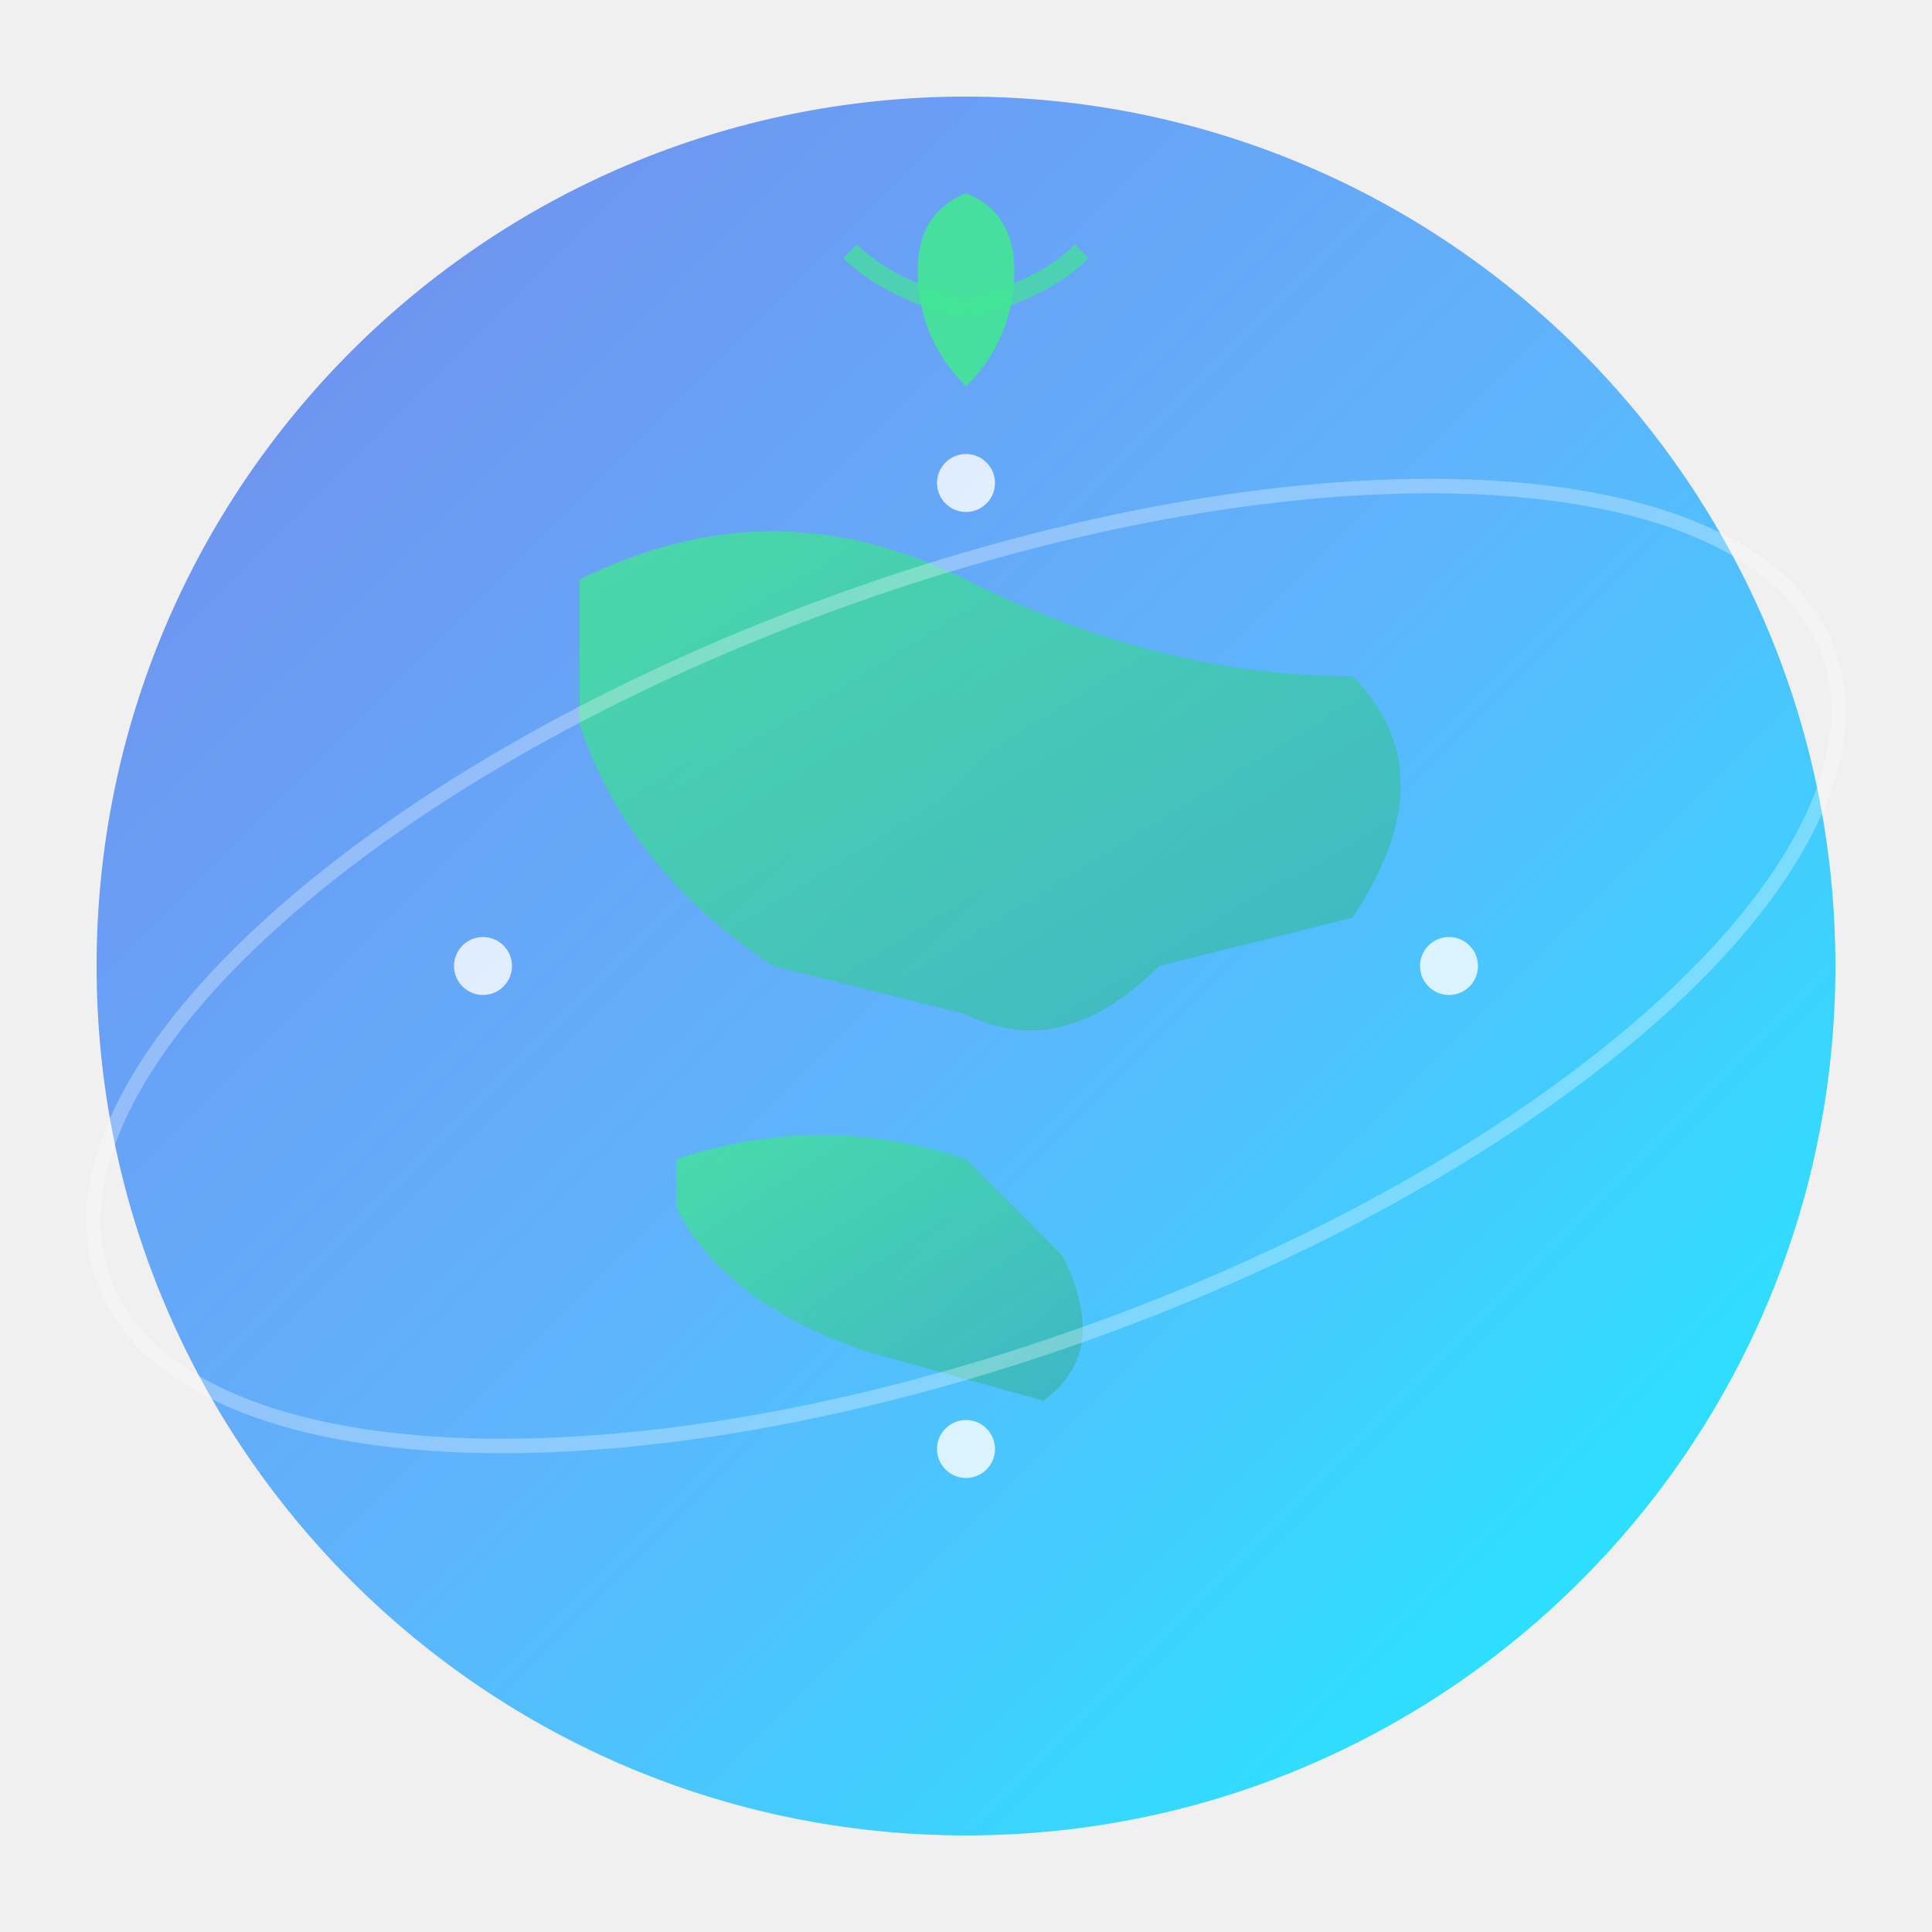
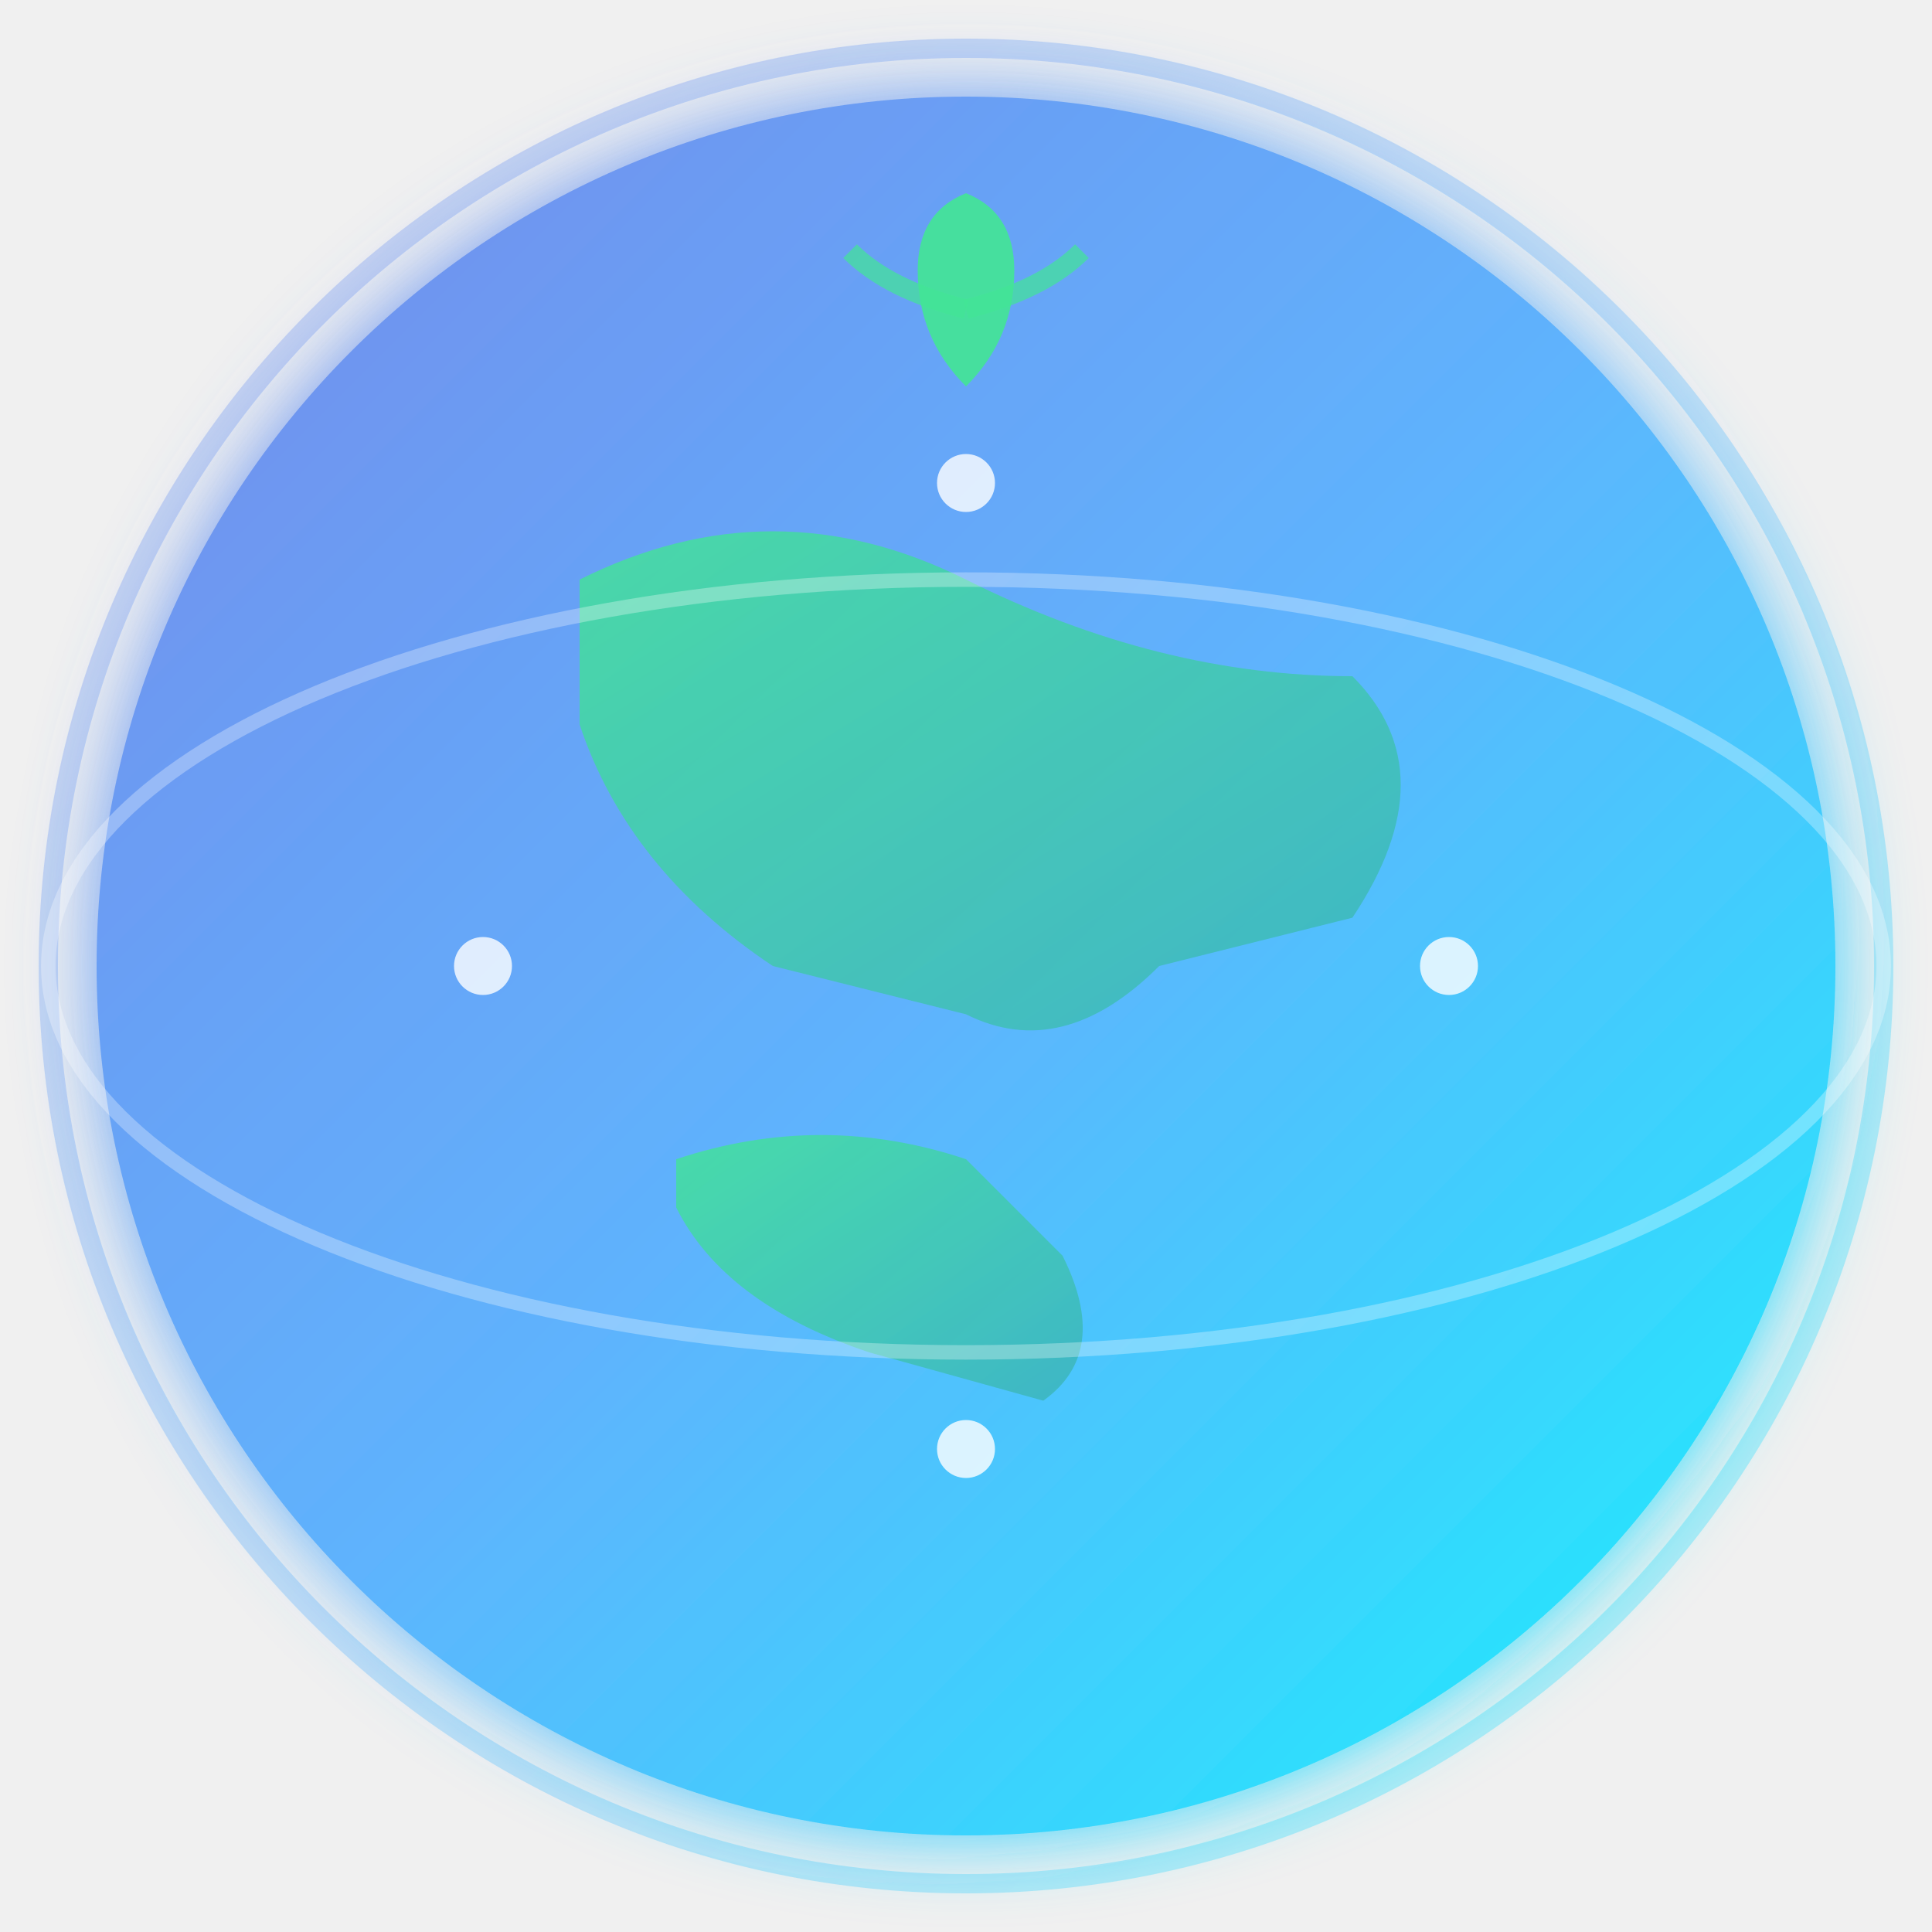
<svg xmlns="http://www.w3.org/2000/svg" width="200" height="200" viewBox="0 0 200 200" fill="none">
  <defs>
    <linearGradient id="earthGradient" x1="0%" y1="0%" x2="100%" y2="100%">
-       <stop offset="0%" style="stop-color:#667eea;stop-opacity:1" />
-       <stop offset="50%" style="stop-color:#4facfe;stop-opacity:1" />
-       <stop offset="100%" style="stop-color:#00f2fe;stop-opacity:1" />
+       <stop offset="0%" style="stop-color:#667eea;stop-opacity:1">
+         <animate attributeName="stop-color" values="#667eea;#4facfe;#667eea" dur="5s" repeatCount="indefinite" />
+       </stop>
+       <stop offset="50%" style="stop-color:#4facfe;stop-opacity:1">
+         <animate attributeName="stop-color" values="#4facfe;#00f2fe;#4facfe" dur="5s" repeatCount="indefinite" />
+       </stop>
+       <stop offset="100%" style="stop-color:#00f2fe;stop-opacity:1">
+         <animate attributeName="stop-color" values="#00f2fe;#3bb2b8;#00f2fe" dur="5s" repeatCount="indefinite" />
+       </stop>
    </linearGradient>
    <linearGradient id="landGradient" x1="0%" y1="0%" x2="100%" y2="100%">
      <stop offset="0%" style="stop-color:#42e695;stop-opacity:1" />
      <stop offset="100%" style="stop-color:#3bb2b8;stop-opacity:1" />
    </linearGradient>
+     <filter id="glow">
+       <feGaussianBlur stdDeviation="4" result="coloredBlur" />
+       <feMerge>
+         <feMergeNode in="coloredBlur" />
+         <feMergeNode in="SourceGraphic" />
+       </feMerge>
+     </filter>
  </defs>
-   <circle cx="100" cy="100" r="90" fill="url(#earthGradient)" opacity="0.9" />
-   <path d="M 60,60 Q 80,50 100,60 T 140,70 Q 150,80 140,95 L 120,100 Q 110,110 100,105 L 80,100 Q 65,90 60,75 Z" fill="url(#landGradient)" opacity="0.8" />
-   <path d="M 70,120 Q 85,115 100,120 L 110,130 Q 115,140 108,145 L 90,140 Q 75,135 70,125 Z" fill="url(#landGradient)" opacity="0.8" />
-   <path d="M 100,40 Q 95,35 95,28 Q 95,22 100,20 Q 105,22 105,28 Q 105,35 100,40 Z" fill="#42e695" opacity="0.9" />
-   <path d="M 100,32 Q 92,30 88,26" stroke="#42e695" stroke-width="2" fill="none" opacity="0.7" />
-   <path d="M 100,32 Q 108,30 112,26" stroke="#42e695" stroke-width="2" fill="none" opacity="0.7" />
-   <ellipse cx="100" cy="100" rx="95" ry="40" stroke="#ffffff" stroke-width="1.5" fill="none" opacity="0.3" transform="rotate(-20 100 100)" />
-   <circle cx="50" cy="100" r="3" fill="#ffffff" opacity="0.8" />
-   <circle cx="150" cy="100" r="3" fill="#ffffff" opacity="0.8" />
-   <circle cx="100" cy="50" r="3" fill="#ffffff" opacity="0.8" />
-   <circle cx="100" cy="150" r="3" fill="#ffffff" opacity="0.8" />
+   <circle cx="100" cy="100" r="95" fill="none" stroke="url(#earthGradient)" stroke-width="2" opacity="0.3">
+     <animate attributeName="r" values="95;100;95" dur="3s" repeatCount="indefinite" />
+     <animate attributeName="opacity" values="0.3;0.6;0.3" dur="3s" repeatCount="indefinite" />
+   </circle>
+   <circle cx="100" cy="100" r="90" fill="url(#earthGradient)" opacity="0.9" filter="url(#glow)">
+     <animate attributeName="opacity" values="0.9;1;0.9" dur="4s" repeatCount="indefinite" />
+   </circle>
+   <g>
+     <animateTransform attributeName="transform" type="rotate" from="0 100 100" to="360 100 100" dur="30s" repeatCount="indefinite" />
+     <path d="M 60,60 Q 80,50 100,60 T 140,70 Q 150,80 140,95 L 120,100 Q 110,110 100,105 L 80,100 Q 65,90 60,75 Z" fill="url(#landGradient)" opacity="0.8" />
+     <path d="M 70,120 Q 85,115 100,120 L 110,130 Q 115,140 108,145 L 90,140 Q 75,135 70,125 Z" fill="url(#landGradient)" opacity="0.8" />
+   </g>
+   <g>
+     <path d="M 100,40 Q 95,35 95,28 Q 95,22 100,20 Q 105,22 105,28 Q 105,35 100,40 Z" fill="#42e695" opacity="0.9">
+       <animate attributeName="opacity" values="0.9;1;0.9" dur="2s" repeatCount="indefinite" />
+       <animateTransform attributeName="transform" type="scale" values="1;1.1;1" additive="sum" dur="2s" repeatCount="indefinite" />
+     </path>
+     <path d="M 100,32 Q 92,30 88,26" stroke="#42e695" stroke-width="2" fill="none" opacity="0.7">
+       <animate attributeName="opacity" values="0.7;1;0.7" dur="2s" begin="0.2s" repeatCount="indefinite" />
+     </path>
+     <path d="M 100,32 Q 108,30 112,26" stroke="#42e695" stroke-width="2" fill="none" opacity="0.7">
+       <animate attributeName="opacity" values="0.7;1;0.7" dur="2s" begin="0.4s" repeatCount="indefinite" />
+     </path>
+   </g>
+   <ellipse cx="100" cy="100" rx="95" ry="40" stroke="#ffffff" stroke-width="1.5" fill="none" opacity="0.3">
+     <animateTransform attributeName="transform" type="rotate" from="0 100 100" to="360 100 100" dur="8s" repeatCount="indefinite" />
+     <animate attributeName="opacity" values="0.3;0.5;0.3" dur="3s" repeatCount="indefinite" />
+   </ellipse>
+   <circle cx="50" cy="100" r="3" fill="#ffffff" opacity="0.8">
+     <animate attributeName="r" values="3;5;3" dur="2s" repeatCount="indefinite" />
+     <animate attributeName="opacity" values="0.8;1;0.8" dur="2s" repeatCount="indefinite" />
+   </circle>
+   <circle cx="150" cy="100" r="3" fill="#ffffff" opacity="0.8">
+     <animate attributeName="r" values="3;5;3" dur="2s" begin="0.5s" repeatCount="indefinite" />
+     <animate attributeName="opacity" values="0.8;1;0.8" dur="2s" begin="0.5s" repeatCount="indefinite" />
+   </circle>
+   <circle cx="100" cy="50" r="3" fill="#ffffff" opacity="0.8">
+     <animate attributeName="r" values="3;5;3" dur="2s" begin="1s" repeatCount="indefinite" />
+     <animate attributeName="opacity" values="0.8;1;0.8" dur="2s" begin="1s" repeatCount="indefinite" />
+   </circle>
+   <circle cx="100" cy="150" r="3" fill="#ffffff" opacity="0.8">
+     <animate attributeName="r" values="3;5;3" dur="2s" begin="1.5s" repeatCount="indefinite" />
+     <animate attributeName="opacity" values="0.8;1;0.8" dur="2s" begin="1.5s" repeatCount="indefinite" />
+   </circle>
</svg>
